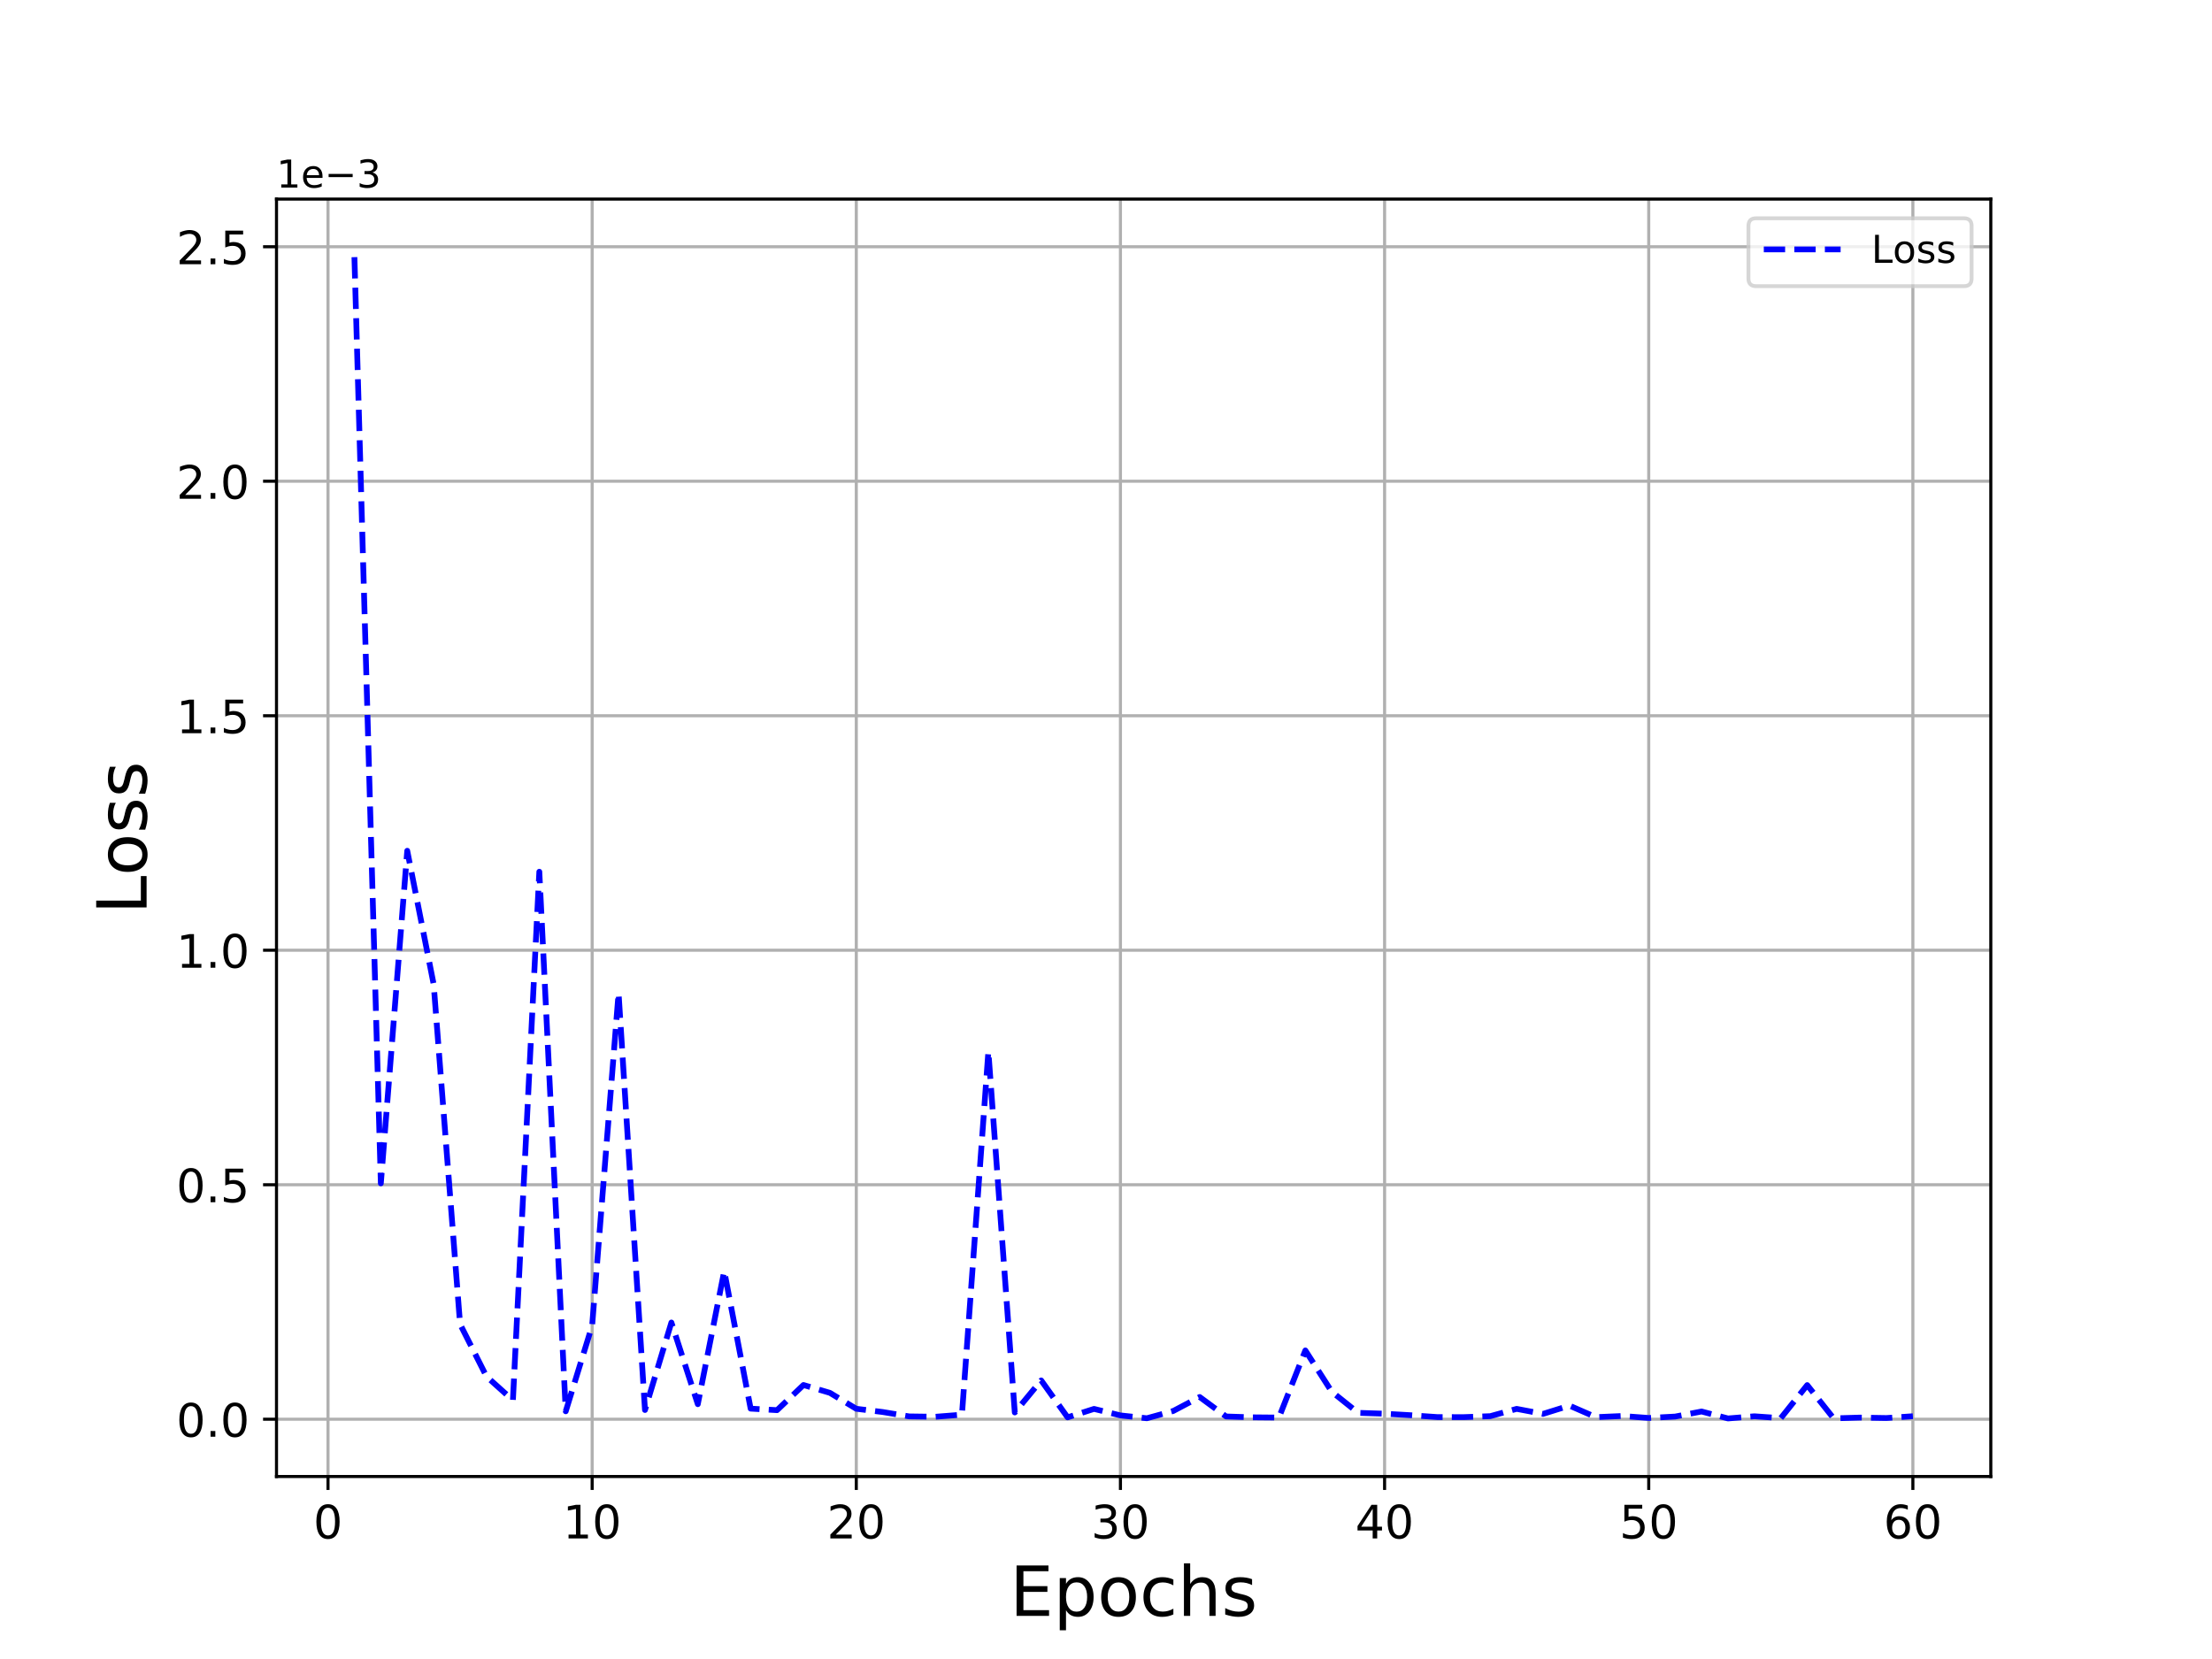
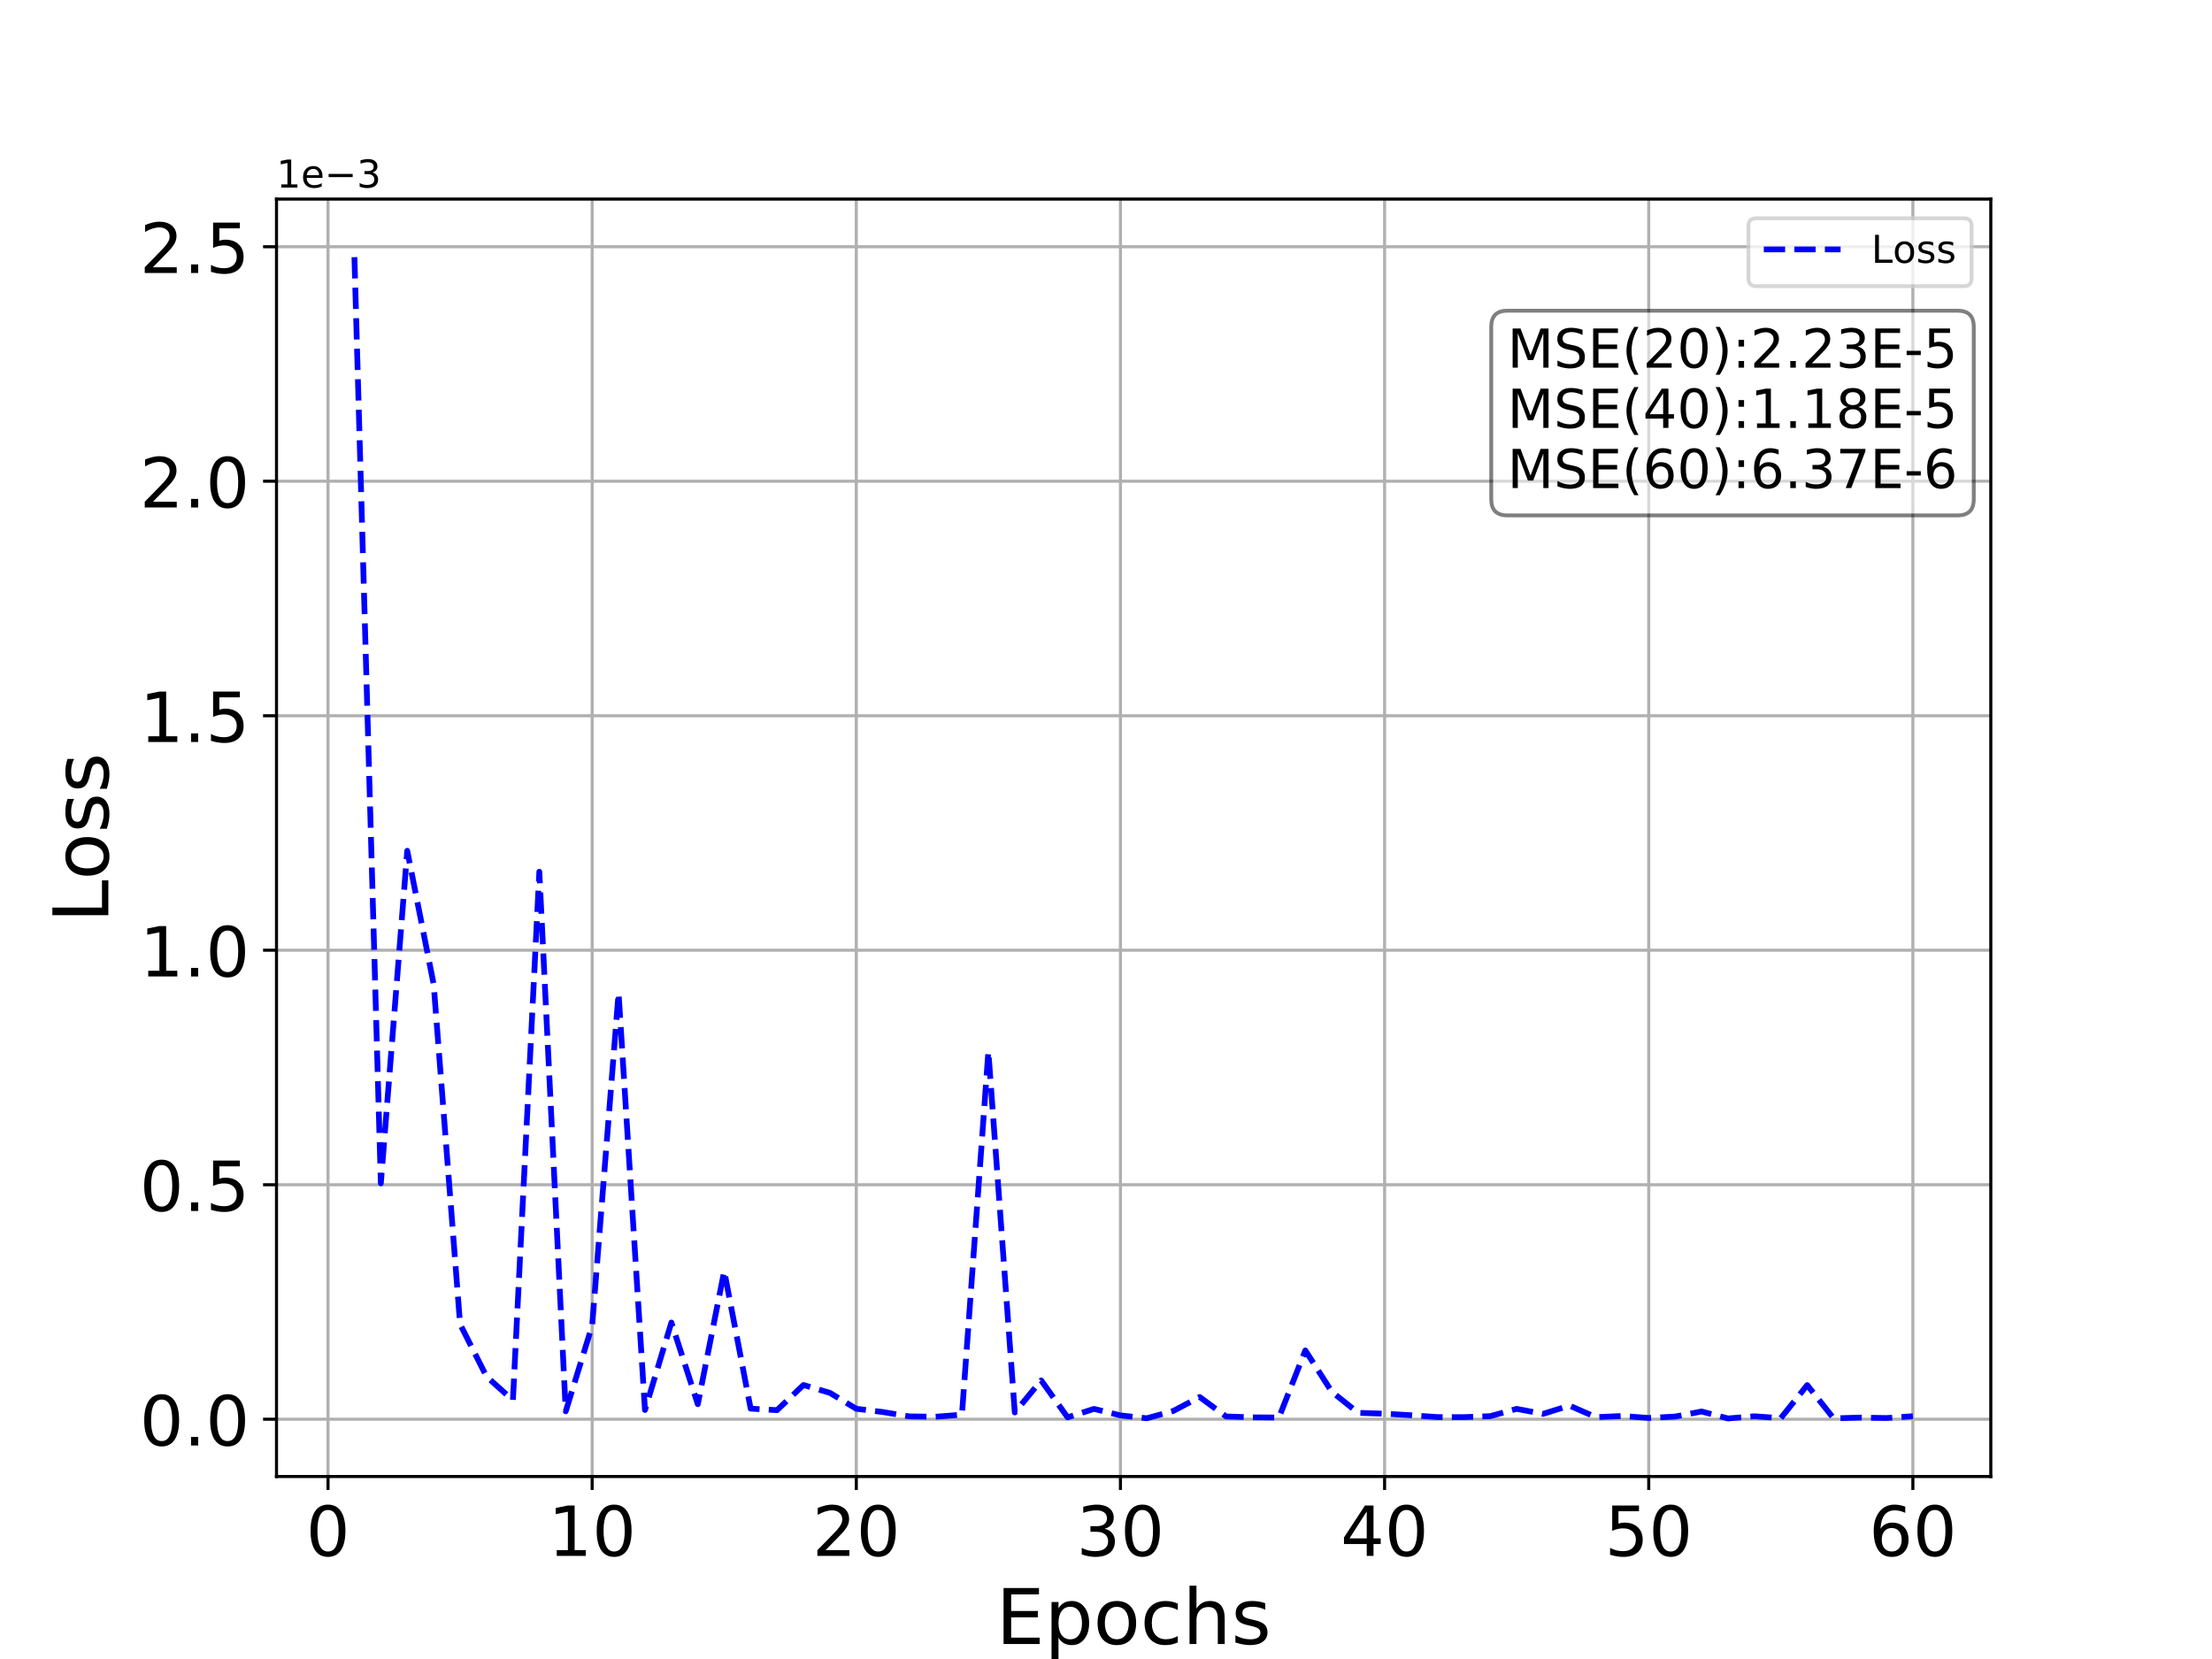
<svg xmlns="http://www.w3.org/2000/svg" xmlns:xlink="http://www.w3.org/1999/xlink" height="432pt" version="1.1" viewBox="0 0 576 432" width="576pt">
  <defs>
    <style type="text/css">
*{stroke-linecap:butt;stroke-linejoin:round;}
  </style>
  </defs>
  <g id="figure_1">
    <g id="patch_1">
      <path d="M 0 432  L 576 432  L 576 0  L 0 0  z " style="fill:#ffffff;" />
    </g>
    <g id="axes_1">
      <g id="patch_2">
        <path d="M 72 384.48  L 518.4 384.48  L 518.4 51.84  L 72 51.84  z " style="fill:#ffffff;" />
      </g>
      <g id="matplotlib.axis_1">
        <g id="xtick_1">
          <g id="line2d_1">
-             <path clip-path="url(#pd0459b79d8)" d="M 85.413 384.48  L 85.413 51.84  " style="fill:none;stroke:#b0b0b0;stroke-linecap:square;stroke-width:0.8;" />
+             <path clip-path="url(#pa1293ecd13)" d="M 85.413 384.48  L 85.413 51.84  " style="fill:none;stroke:#b0b0b0;stroke-linecap:square;stroke-width:0.8;" />
          </g>
          <g id="line2d_2">
            <defs>
-               <path d="M 0 0  L 0 3.5  " id="m984a4161aa" style="stroke:#000000;stroke-width:0.8;" />
-             </defs>
-             <g>
-               <use style="stroke:#000000;stroke-width:0.8;" x="85.413" xlink:href="#m984a4161aa" y="384.48" />
+               <path d="M 0 0  L 0 3.5  " id="m9d4616cf9e" style="stroke:#000000;stroke-width:0.8;" />
+             </defs>
+             <g>
+               <use style="stroke:#000000;stroke-width:0.8;" x="85.413" xlink:href="#m9d4616cf9e" y="384.48" />
            </g>
          </g>
          <g id="text_1">
            <defs>
              <path d="M 31.781 66.406  Q 24.172 66.406 20.328 58.906  Q 16.5 51.422 16.5 36.375  Q 16.5 21.391 20.328 13.891  Q 24.172 6.391 31.781 6.391  Q 39.453 6.391 43.281 13.891  Q 47.125 21.391 47.125 36.375  Q 47.125 51.422 43.281 58.906  Q 39.453 66.406 31.781 66.406  z M 31.781 74.219  Q 44.047 74.219 50.516 64.516  Q 56.984 54.828 56.984 36.375  Q 56.984 17.969 50.516 8.266  Q 44.047 -1.422 31.781 -1.422  Q 19.531 -1.422 13.062 8.266  Q 6.594 17.969 6.594 36.375  Q 6.594 54.828 13.062 64.516  Q 19.531 74.219 31.781 74.219  z " id="DejaVuSans-30" />
            </defs>
-             <g transform="translate(81.59513 400.5981)scale(0.12 -0.12)">
+             <g transform="translate(79.68639 405.1572)scale(0.18 -0.18)">
              <use xlink:href="#DejaVuSans-30" />
            </g>
          </g>
        </g>
        <g id="xtick_2">
          <g id="line2d_3">
-             <path clip-path="url(#pd0459b79d8)" d="M 154.195 384.48  L 154.195 51.84  " style="fill:none;stroke:#b0b0b0;stroke-linecap:square;stroke-width:0.8;" />
+             <path clip-path="url(#pa1293ecd13)" d="M 154.195 384.48  L 154.195 51.84  " style="fill:none;stroke:#b0b0b0;stroke-linecap:square;stroke-width:0.8;" />
          </g>
          <g id="line2d_4">
            <g>
-               <use style="stroke:#000000;stroke-width:0.8;" x="154.195" xlink:href="#m984a4161aa" y="384.48" />
+               <use style="stroke:#000000;stroke-width:0.8;" x="154.195" xlink:href="#m9d4616cf9e" y="384.48" />
            </g>
          </g>
          <g id="text_2">
            <defs>
              <path d="M 12.406 8.297  L 28.516 8.297  L 28.516 63.922  L 10.984 60.406  L 10.984 69.391  L 28.422 72.906  L 38.281 72.906  L 38.281 8.297  L 54.391 8.297  L 54.391 0  L 12.406 0  z " id="DejaVuSans-31" />
            </defs>
-             <g transform="translate(146.5604 400.5981)scale(0.12 -0.12)">
+             <g transform="translate(142.7429 405.1572)scale(0.18 -0.18)">
              <use xlink:href="#DejaVuSans-31" />
              <use x="63.623" xlink:href="#DejaVuSans-30" />
            </g>
          </g>
        </g>
        <g id="xtick_3">
          <g id="line2d_5">
-             <path clip-path="url(#pd0459b79d8)" d="M 222.978 384.48  L 222.978 51.84  " style="fill:none;stroke:#b0b0b0;stroke-linecap:square;stroke-width:0.8;" />
+             <path clip-path="url(#pa1293ecd13)" d="M 222.978 384.48  L 222.978 51.84  " style="fill:none;stroke:#b0b0b0;stroke-linecap:square;stroke-width:0.8;" />
          </g>
          <g id="line2d_6">
            <g>
-               <use style="stroke:#000000;stroke-width:0.8;" x="222.978" xlink:href="#m984a4161aa" y="384.48" />
+               <use style="stroke:#000000;stroke-width:0.8;" x="222.978" xlink:href="#m9d4616cf9e" y="384.48" />
            </g>
          </g>
          <g id="text_3">
            <defs>
              <path d="M 19.188 8.297  L 53.609 8.297  L 53.609 0  L 7.328 0  L 7.328 8.297  Q 12.938 14.109 22.625 23.891  Q 32.328 33.688 34.812 36.531  Q 39.547 41.844 41.422 45.531  Q 43.312 49.219 43.312 52.781  Q 43.312 58.594 39.234 62.25  Q 35.156 65.922 28.609 65.922  Q 23.969 65.922 18.812 64.312  Q 13.672 62.703 7.812 59.422  L 7.812 69.391  Q 13.766 71.781 18.938 73  Q 24.125 74.219 28.422 74.219  Q 39.75 74.219 46.484 68.547  Q 53.219 62.891 53.219 53.422  Q 53.219 48.922 51.531 44.891  Q 49.859 40.875 45.406 35.406  Q 44.188 33.984 37.641 27.219  Q 31.109 20.453 19.188 8.297  z " id="DejaVuSans-32" />
            </defs>
-             <g transform="translate(215.3431 400.5981)scale(0.12 -0.12)">
+             <g transform="translate(211.5256 405.1572)scale(0.18 -0.18)">
              <use xlink:href="#DejaVuSans-32" />
              <use x="63.623" xlink:href="#DejaVuSans-30" />
            </g>
          </g>
        </g>
        <g id="xtick_4">
          <g id="line2d_7">
-             <path clip-path="url(#pd0459b79d8)" d="M 291.761 384.48  L 291.761 51.84  " style="fill:none;stroke:#b0b0b0;stroke-linecap:square;stroke-width:0.8;" />
+             <path clip-path="url(#pa1293ecd13)" d="M 291.761 384.48  L 291.761 51.84  " style="fill:none;stroke:#b0b0b0;stroke-linecap:square;stroke-width:0.8;" />
          </g>
          <g id="line2d_8">
            <g>
-               <use style="stroke:#000000;stroke-width:0.8;" x="291.761" xlink:href="#m984a4161aa" y="384.48" />
+               <use style="stroke:#000000;stroke-width:0.8;" x="291.761" xlink:href="#m9d4616cf9e" y="384.48" />
            </g>
          </g>
          <g id="text_4">
            <defs>
              <path d="M 40.578 39.312  Q 47.656 37.797 51.625 33  Q 55.609 28.219 55.609 21.188  Q 55.609 10.406 48.188 4.484  Q 40.766 -1.422 27.094 -1.422  Q 22.516 -1.422 17.656 -0.516  Q 12.797 0.391 7.625 2.203  L 7.625 11.719  Q 11.719 9.328 16.594 8.109  Q 21.484 6.891 26.812 6.891  Q 36.078 6.891 40.938 10.547  Q 45.797 14.203 45.797 21.188  Q 45.797 27.641 41.281 31.266  Q 36.766 34.906 28.719 34.906  L 20.219 34.906  L 20.219 43.016  L 29.109 43.016  Q 36.375 43.016 40.234 45.922  Q 44.094 48.828 44.094 54.297  Q 44.094 59.906 40.109 62.906  Q 36.141 65.922 28.719 65.922  Q 24.656 65.922 20.016 65.031  Q 15.375 64.156 9.812 62.312  L 9.812 71.094  Q 15.438 72.656 20.344 73.438  Q 25.25 74.219 29.594 74.219  Q 40.828 74.219 47.359 69.109  Q 53.906 64.016 53.906 55.328  Q 53.906 49.266 50.438 45.094  Q 46.969 40.922 40.578 39.312  z " id="DejaVuSans-33" />
            </defs>
-             <g transform="translate(284.1259 400.5981)scale(0.12 -0.12)">
+             <g transform="translate(280.3084 405.1572)scale(0.18 -0.18)">
              <use xlink:href="#DejaVuSans-33" />
              <use x="63.623" xlink:href="#DejaVuSans-30" />
            </g>
          </g>
        </g>
        <g id="xtick_5">
          <g id="line2d_9">
-             <path clip-path="url(#pd0459b79d8)" d="M 360.544 384.48  L 360.544 51.84  " style="fill:none;stroke:#b0b0b0;stroke-linecap:square;stroke-width:0.8;" />
+             <path clip-path="url(#pa1293ecd13)" d="M 360.544 384.48  L 360.544 51.84  " style="fill:none;stroke:#b0b0b0;stroke-linecap:square;stroke-width:0.8;" />
          </g>
          <g id="line2d_10">
            <g>
-               <use style="stroke:#000000;stroke-width:0.8;" x="360.544" xlink:href="#m984a4161aa" y="384.48" />
+               <use style="stroke:#000000;stroke-width:0.8;" x="360.544" xlink:href="#m9d4616cf9e" y="384.48" />
            </g>
          </g>
          <g id="text_5">
            <defs>
              <path d="M 37.797 64.312  L 12.891 25.391  L 37.797 25.391  z M 35.203 72.906  L 47.609 72.906  L 47.609 25.391  L 58.016 25.391  L 58.016 17.188  L 47.609 17.188  L 47.609 0  L 37.797 0  L 37.797 17.188  L 4.891 17.188  L 4.891 26.703  z " id="DejaVuSans-34" />
            </defs>
-             <g transform="translate(352.9086 400.5981)scale(0.12 -0.12)">
+             <g transform="translate(349.0911 405.1572)scale(0.18 -0.18)">
              <use xlink:href="#DejaVuSans-34" />
              <use x="63.623" xlink:href="#DejaVuSans-30" />
            </g>
          </g>
        </g>
        <g id="xtick_6">
          <g id="line2d_11">
-             <path clip-path="url(#pd0459b79d8)" d="M 429.326 384.48  L 429.326 51.84  " style="fill:none;stroke:#b0b0b0;stroke-linecap:square;stroke-width:0.8;" />
+             <path clip-path="url(#pa1293ecd13)" d="M 429.326 384.48  L 429.326 51.84  " style="fill:none;stroke:#b0b0b0;stroke-linecap:square;stroke-width:0.8;" />
          </g>
          <g id="line2d_12">
            <g>
-               <use style="stroke:#000000;stroke-width:0.8;" x="429.326" xlink:href="#m984a4161aa" y="384.48" />
+               <use style="stroke:#000000;stroke-width:0.8;" x="429.326" xlink:href="#m9d4616cf9e" y="384.48" />
            </g>
          </g>
          <g id="text_6">
            <defs>
              <path d="M 10.797 72.906  L 49.516 72.906  L 49.516 64.594  L 19.828 64.594  L 19.828 46.734  Q 21.969 47.469 24.109 47.828  Q 26.266 48.188 28.422 48.188  Q 40.625 48.188 47.75 41.5  Q 54.891 34.812 54.891 23.391  Q 54.891 11.625 47.562 5.094  Q 40.234 -1.422 26.906 -1.422  Q 22.312 -1.422 17.547 -0.641  Q 12.797 0.141 7.719 1.703  L 7.719 11.625  Q 12.109 9.234 16.797 8.062  Q 21.484 6.891 26.703 6.891  Q 35.156 6.891 40.078 11.328  Q 45.016 15.766 45.016 23.391  Q 45.016 31 40.078 35.438  Q 35.156 39.891 26.703 39.891  Q 22.75 39.891 18.812 39.016  Q 14.891 38.141 10.797 36.281  z " id="DejaVuSans-35" />
            </defs>
-             <g transform="translate(421.6913 400.5981)scale(0.12 -0.12)">
+             <g transform="translate(417.8738 405.1572)scale(0.18 -0.18)">
              <use xlink:href="#DejaVuSans-35" />
              <use x="63.623" xlink:href="#DejaVuSans-30" />
            </g>
          </g>
        </g>
        <g id="xtick_7">
          <g id="line2d_13">
-             <path clip-path="url(#pd0459b79d8)" d="M 498.109 384.48  L 498.109 51.84  " style="fill:none;stroke:#b0b0b0;stroke-linecap:square;stroke-width:0.8;" />
+             <path clip-path="url(#pa1293ecd13)" d="M 498.109 384.48  L 498.109 51.84  " style="fill:none;stroke:#b0b0b0;stroke-linecap:square;stroke-width:0.8;" />
          </g>
          <g id="line2d_14">
            <g>
-               <use style="stroke:#000000;stroke-width:0.8;" x="498.109" xlink:href="#m984a4161aa" y="384.48" />
+               <use style="stroke:#000000;stroke-width:0.8;" x="498.109" xlink:href="#m9d4616cf9e" y="384.48" />
            </g>
          </g>
          <g id="text_7">
            <defs>
              <path d="M 33.016 40.375  Q 26.375 40.375 22.484 35.828  Q 18.609 31.297 18.609 23.391  Q 18.609 15.531 22.484 10.953  Q 26.375 6.391 33.016 6.391  Q 39.656 6.391 43.531 10.953  Q 47.406 15.531 47.406 23.391  Q 47.406 31.297 43.531 35.828  Q 39.656 40.375 33.016 40.375  z M 52.594 71.297  L 52.594 62.312  Q 48.875 64.062 45.094 64.984  Q 41.312 65.922 37.594 65.922  Q 27.828 65.922 22.672 59.328  Q 17.531 52.734 16.797 39.406  Q 19.672 43.656 24.016 45.922  Q 28.375 48.188 33.594 48.188  Q 44.578 48.188 50.953 41.516  Q 57.328 34.859 57.328 23.391  Q 57.328 12.156 50.688 5.359  Q 44.047 -1.422 33.016 -1.422  Q 20.359 -1.422 13.672 8.266  Q 6.984 17.969 6.984 36.375  Q 6.984 53.656 15.188 63.938  Q 23.391 74.219 37.203 74.219  Q 40.922 74.219 44.703 73.484  Q 48.484 72.75 52.594 71.297  z " id="DejaVuSans-36" />
            </defs>
-             <g transform="translate(490.4741 400.5981)scale(0.12 -0.12)">
+             <g transform="translate(486.6566 405.1572)scale(0.18 -0.18)">
              <use xlink:href="#DejaVuSans-36" />
              <use x="63.623" xlink:href="#DejaVuSans-30" />
            </g>
          </g>
        </g>
        <g id="text_8">
          <defs>
            <path d="M 9.812 72.906  L 55.906 72.906  L 55.906 64.594  L 19.672 64.594  L 19.672 43.016  L 54.391 43.016  L 54.391 34.719  L 19.672 34.719  L 19.672 8.297  L 56.781 8.297  L 56.781 0  L 9.812 0  z " id="DejaVuSans-45" />
            <path d="M 18.109 8.203  L 18.109 -20.797  L 9.078 -20.797  L 9.078 54.688  L 18.109 54.688  L 18.109 46.391  Q 20.953 51.266 25.266 53.625  Q 29.594 56 35.594 56  Q 45.562 56 51.781 48.094  Q 58.016 40.188 58.016 27.297  Q 58.016 14.406 51.781 6.484  Q 45.562 -1.422 35.594 -1.422  Q 29.594 -1.422 25.266 0.953  Q 20.953 3.328 18.109 8.203  z M 48.688 27.297  Q 48.688 37.203 44.609 42.844  Q 40.531 48.484 33.406 48.484  Q 26.266 48.484 22.188 42.844  Q 18.109 37.203 18.109 27.297  Q 18.109 17.391 22.188 11.75  Q 26.266 6.109 33.406 6.109  Q 40.531 6.109 44.609 11.75  Q 48.688 17.391 48.688 27.297  z " id="DejaVuSans-70" />
            <path d="M 30.609 48.391  Q 23.391 48.391 19.188 42.75  Q 14.984 37.109 14.984 27.297  Q 14.984 17.484 19.156 11.844  Q 23.344 6.203 30.609 6.203  Q 37.797 6.203 41.984 11.859  Q 46.188 17.531 46.188 27.297  Q 46.188 37.016 41.984 42.703  Q 37.797 48.391 30.609 48.391  z M 30.609 56  Q 42.328 56 49.016 48.375  Q 55.719 40.766 55.719 27.297  Q 55.719 13.875 49.016 6.219  Q 42.328 -1.422 30.609 -1.422  Q 18.844 -1.422 12.172 6.219  Q 5.516 13.875 5.516 27.297  Q 5.516 40.766 12.172 48.375  Q 18.844 56 30.609 56  z " id="DejaVuSans-6f" />
            <path d="M 48.781 52.594  L 48.781 44.188  Q 44.969 46.297 41.141 47.344  Q 37.312 48.391 33.406 48.391  Q 24.656 48.391 19.812 42.844  Q 14.984 37.312 14.984 27.297  Q 14.984 17.281 19.812 11.734  Q 24.656 6.203 33.406 6.203  Q 37.312 6.203 41.141 7.25  Q 44.969 8.297 48.781 10.406  L 48.781 2.094  Q 45.016 0.344 40.984 -0.531  Q 36.969 -1.422 32.422 -1.422  Q 20.062 -1.422 12.781 6.344  Q 5.516 14.109 5.516 27.297  Q 5.516 40.672 12.859 48.328  Q 20.219 56 33.016 56  Q 37.156 56 41.109 55.141  Q 45.062 54.297 48.781 52.594  z " id="DejaVuSans-63" />
            <path d="M 54.891 33.016  L 54.891 0  L 45.906 0  L 45.906 32.719  Q 45.906 40.484 42.875 44.328  Q 39.844 48.188 33.797 48.188  Q 26.516 48.188 22.312 43.547  Q 18.109 38.922 18.109 30.906  L 18.109 0  L 9.078 0  L 9.078 75.984  L 18.109 75.984  L 18.109 46.188  Q 21.344 51.125 25.703 53.562  Q 30.078 56 35.797 56  Q 45.219 56 50.047 50.172  Q 54.891 44.344 54.891 33.016  z " id="DejaVuSans-68" />
            <path d="M 44.281 53.078  L 44.281 44.578  Q 40.484 46.531 36.375 47.5  Q 32.281 48.484 27.875 48.484  Q 21.188 48.484 17.844 46.438  Q 14.5 44.391 14.5 40.281  Q 14.5 37.156 16.891 35.375  Q 19.281 33.594 26.516 31.984  L 29.594 31.297  Q 39.156 29.25 43.188 25.516  Q 47.219 21.781 47.219 15.094  Q 47.219 7.469 41.188 3.016  Q 35.156 -1.422 24.609 -1.422  Q 20.219 -1.422 15.453 -0.562  Q 10.688 0.297 5.422 2  L 5.422 11.281  Q 10.406 8.688 15.234 7.391  Q 20.062 6.109 24.812 6.109  Q 31.156 6.109 34.562 8.281  Q 37.984 10.453 37.984 14.406  Q 37.984 18.062 35.516 20.016  Q 33.062 21.969 24.703 23.781  L 21.578 24.516  Q 13.234 26.266 9.516 29.906  Q 5.812 33.547 5.812 39.891  Q 5.812 47.609 11.281 51.797  Q 16.75 56 26.812 56  Q 31.781 56 36.172 55.266  Q 40.578 54.547 44.281 53.078  z " id="DejaVuSans-73" />
          </defs>
-           <g transform="translate(262.9519 420.7709)scale(0.18 -0.18)">
+           <g transform="translate(259.3687 428.0975)scale(0.2 -0.2)">
            <use xlink:href="#DejaVuSans-45" />
            <use x="63.184" xlink:href="#DejaVuSans-70" />
            <use x="126.66" xlink:href="#DejaVuSans-6f" />
            <use x="187.842" xlink:href="#DejaVuSans-63" />
            <use x="242.822" xlink:href="#DejaVuSans-68" />
            <use x="306.201" xlink:href="#DejaVuSans-73" />
          </g>
        </g>
      </g>
      <g id="matplotlib.axis_2">
        <g id="ytick_1">
          <g id="line2d_15">
-             <path clip-path="url(#pd0459b79d8)" d="M 72 369.561  L 518.4 369.561  " style="fill:none;stroke:#b0b0b0;stroke-linecap:square;stroke-width:0.8;" />
+             <path clip-path="url(#pa1293ecd13)" d="M 72 369.561  L 518.4 369.561  " style="fill:none;stroke:#b0b0b0;stroke-linecap:square;stroke-width:0.8;" />
          </g>
          <g id="line2d_16">
            <defs>
-               <path d="M 0 0  L -3.5 0  " id="m03f49be7a5" style="stroke:#000000;stroke-width:0.8;" />
-             </defs>
-             <g>
-               <use style="stroke:#000000;stroke-width:0.8;" x="72" xlink:href="#m03f49be7a5" y="369.561" />
+               <path d="M 0 0  L -3.5 0  " id="mf9b8afddfe" style="stroke:#000000;stroke-width:0.8;" />
+             </defs>
+             <g>
+               <use style="stroke:#000000;stroke-width:0.8;" x="72" xlink:href="#mf9b8afddfe" y="369.561" />
            </g>
          </g>
          <g id="text_9">
            <defs>
              <path d="M 10.688 12.406  L 21 12.406  L 21 0  L 10.688 0  z " id="DejaVuSans-2e" />
            </defs>
-             <g transform="translate(45.91625 374.1198)scale(0.12 -0.12)">
+             <g transform="translate(36.37438 376.3994)scale(0.18 -0.18)">
              <use xlink:href="#DejaVuSans-30" />
              <use x="63.623" xlink:href="#DejaVuSans-2e" />
              <use x="95.41" xlink:href="#DejaVuSans-30" />
            </g>
          </g>
        </g>
        <g id="ytick_2">
          <g id="line2d_17">
-             <path clip-path="url(#pd0459b79d8)" d="M 72 308.498  L 518.4 308.498  " style="fill:none;stroke:#b0b0b0;stroke-linecap:square;stroke-width:0.8;" />
+             <path clip-path="url(#pa1293ecd13)" d="M 72 308.498  L 518.4 308.498  " style="fill:none;stroke:#b0b0b0;stroke-linecap:square;stroke-width:0.8;" />
          </g>
          <g id="line2d_18">
            <g>
-               <use style="stroke:#000000;stroke-width:0.8;" x="72" xlink:href="#m03f49be7a5" y="308.498" />
+               <use style="stroke:#000000;stroke-width:0.8;" x="72" xlink:href="#mf9b8afddfe" y="308.498" />
            </g>
          </g>
          <g id="text_10">
-             <g transform="translate(45.91625 313.0569)scale(0.12 -0.12)">
+             <g transform="translate(36.37438 315.3364)scale(0.18 -0.18)">
              <use xlink:href="#DejaVuSans-30" />
              <use x="63.623" xlink:href="#DejaVuSans-2e" />
              <use x="95.41" xlink:href="#DejaVuSans-35" />
            </g>
          </g>
        </g>
        <g id="ytick_3">
          <g id="line2d_19">
-             <path clip-path="url(#pd0459b79d8)" d="M 72 247.435  L 518.4 247.435  " style="fill:none;stroke:#b0b0b0;stroke-linecap:square;stroke-width:0.8;" />
+             <path clip-path="url(#pa1293ecd13)" d="M 72 247.435  L 518.4 247.435  " style="fill:none;stroke:#b0b0b0;stroke-linecap:square;stroke-width:0.8;" />
          </g>
          <g id="line2d_20">
            <g>
-               <use style="stroke:#000000;stroke-width:0.8;" x="72" xlink:href="#m03f49be7a5" y="247.435" />
+               <use style="stroke:#000000;stroke-width:0.8;" x="72" xlink:href="#mf9b8afddfe" y="247.435" />
            </g>
          </g>
          <g id="text_11">
-             <g transform="translate(45.91625 251.9939)scale(0.12 -0.12)">
+             <g transform="translate(36.37438 254.2734)scale(0.18 -0.18)">
              <use xlink:href="#DejaVuSans-31" />
              <use x="63.623" xlink:href="#DejaVuSans-2e" />
              <use x="95.41" xlink:href="#DejaVuSans-30" />
            </g>
          </g>
        </g>
        <g id="ytick_4">
          <g id="line2d_21">
-             <path clip-path="url(#pd0459b79d8)" d="M 72 186.372  L 518.4 186.372  " style="fill:none;stroke:#b0b0b0;stroke-linecap:square;stroke-width:0.8;" />
+             <path clip-path="url(#pa1293ecd13)" d="M 72 186.372  L 518.4 186.372  " style="fill:none;stroke:#b0b0b0;stroke-linecap:square;stroke-width:0.8;" />
          </g>
          <g id="line2d_22">
            <g>
-               <use style="stroke:#000000;stroke-width:0.8;" x="72" xlink:href="#m03f49be7a5" y="186.372" />
+               <use style="stroke:#000000;stroke-width:0.8;" x="72" xlink:href="#mf9b8afddfe" y="186.372" />
            </g>
          </g>
          <g id="text_12">
-             <g transform="translate(45.91625 190.9309)scale(0.12 -0.12)">
+             <g transform="translate(36.37438 193.2104)scale(0.18 -0.18)">
              <use xlink:href="#DejaVuSans-31" />
              <use x="63.623" xlink:href="#DejaVuSans-2e" />
              <use x="95.41" xlink:href="#DejaVuSans-35" />
            </g>
          </g>
        </g>
        <g id="ytick_5">
          <g id="line2d_23">
-             <path clip-path="url(#pd0459b79d8)" d="M 72 125.309  L 518.4 125.309  " style="fill:none;stroke:#b0b0b0;stroke-linecap:square;stroke-width:0.8;" />
+             <path clip-path="url(#pa1293ecd13)" d="M 72 125.309  L 518.4 125.309  " style="fill:none;stroke:#b0b0b0;stroke-linecap:square;stroke-width:0.8;" />
          </g>
          <g id="line2d_24">
            <g>
-               <use style="stroke:#000000;stroke-width:0.8;" x="72" xlink:href="#m03f49be7a5" y="125.309" />
+               <use style="stroke:#000000;stroke-width:0.8;" x="72" xlink:href="#mf9b8afddfe" y="125.309" />
            </g>
          </g>
          <g id="text_13">
-             <g transform="translate(45.91625 129.8679)scale(0.12 -0.12)">
+             <g transform="translate(36.37438 132.1474)scale(0.18 -0.18)">
              <use xlink:href="#DejaVuSans-32" />
              <use x="63.623" xlink:href="#DejaVuSans-2e" />
              <use x="95.41" xlink:href="#DejaVuSans-30" />
            </g>
          </g>
        </g>
        <g id="ytick_6">
          <g id="line2d_25">
-             <path clip-path="url(#pd0459b79d8)" d="M 72 64.246  L 518.4 64.246  " style="fill:none;stroke:#b0b0b0;stroke-linecap:square;stroke-width:0.8;" />
+             <path clip-path="url(#pa1293ecd13)" d="M 72 64.246  L 518.4 64.246  " style="fill:none;stroke:#b0b0b0;stroke-linecap:square;stroke-width:0.8;" />
          </g>
          <g id="line2d_26">
            <g>
-               <use style="stroke:#000000;stroke-width:0.8;" x="72" xlink:href="#m03f49be7a5" y="64.246" />
+               <use style="stroke:#000000;stroke-width:0.8;" x="72" xlink:href="#mf9b8afddfe" y="64.246" />
            </g>
          </g>
          <g id="text_14">
-             <g transform="translate(45.91625 68.80491)scale(0.12 -0.12)">
+             <g transform="translate(36.37438 71.08444)scale(0.18 -0.18)">
              <use xlink:href="#DejaVuSans-32" />
              <use x="63.623" xlink:href="#DejaVuSans-2e" />
              <use x="95.41" xlink:href="#DejaVuSans-35" />
            </g>
          </g>
        </g>
        <g id="text_15">
          <defs>
            <path d="M 9.812 72.906  L 19.672 72.906  L 19.672 8.297  L 55.172 8.297  L 55.172 0  L 9.812 0  z " id="DejaVuSans-4c" />
          </defs>
-           <g transform="translate(38.17281 238.057)rotate(-90)scale(0.18 -0.18)">
+           <g transform="translate(28.215 240.2678)rotate(-90)scale(0.2 -0.2)">
            <use xlink:href="#DejaVuSans-4c" />
            <use x="55.697" xlink:href="#DejaVuSans-6f" />
            <use x="116.879" xlink:href="#DejaVuSans-73" />
            <use x="168.979" xlink:href="#DejaVuSans-73" />
          </g>
        </g>
        <g id="text_16">
          <defs>
            <path d="M 56.203 29.594  L 56.203 25.203  L 14.891 25.203  Q 15.484 15.922 20.484 11.062  Q 25.484 6.203 34.422 6.203  Q 39.594 6.203 44.453 7.469  Q 49.312 8.734 54.109 11.281  L 54.109 2.781  Q 49.266 0.734 44.188 -0.344  Q 39.109 -1.422 33.891 -1.422  Q 20.797 -1.422 13.156 6.188  Q 5.516 13.812 5.516 26.812  Q 5.516 40.234 12.766 48.109  Q 20.016 56 32.328 56  Q 43.359 56 49.781 48.891  Q 56.203 41.797 56.203 29.594  z M 47.219 32.234  Q 47.125 39.594 43.094 43.984  Q 39.062 48.391 32.422 48.391  Q 24.906 48.391 20.391 44.141  Q 15.875 39.891 15.188 32.172  z " id="DejaVuSans-65" />
            <path d="M 10.594 35.5  L 73.188 35.5  L 73.188 27.203  L 10.594 27.203  z " id="DejaVuSans-2212" />
          </defs>
          <g transform="translate(72 48.84)scale(0.1 -0.1)">
            <use xlink:href="#DejaVuSans-31" />
            <use x="63.623" xlink:href="#DejaVuSans-65" />
            <use x="125.146" xlink:href="#DejaVuSans-2212" />
            <use x="208.936" xlink:href="#DejaVuSans-33" />
          </g>
        </g>
      </g>
      <g id="line2d_27">
-         <path clip-path="url(#pd0459b79d8)" d="M 92.291 66.96  L 99.169 308.151  L 106.047 221.538  L 112.926 256.311  L 119.804 344.807  L 126.682 358.434  L 133.561 364.618  L 140.439 226.995  L 147.317 367.5  L 154.195 345.172  L 161.074 258.575  L 167.952 367.161  L 174.83 344.381  L 181.708 365.646  L 188.587 330.973  L 195.465 366.804  L 202.343 367.203  L 209.222 360.652  L 216.1 362.695  L 222.978 366.842  L 229.856 367.684  L 236.735 368.826  L 243.613 368.922  L 250.491 368.379  L 257.369 273.769  L 264.248 367.799  L 271.126 359.459  L 278.004 369.077  L 284.883 366.875  L 291.761 368.571  L 298.639 369.313  L 305.517 367.416  L 312.396 363.779  L 319.274 368.846  L 326.152 369.068  L 333.031 369.131  L 339.909 351.651  L 346.787 362.392  L 353.665 367.901  L 360.544 368.125  L 367.422 368.525  L 374.3 369.006  L 381.178 369.018  L 388.057 368.767  L 394.935 366.867  L 401.813 368.17  L 408.692 366.02  L 415.57 369.026  L 422.448 368.722  L 429.326 369.236  L 436.205 368.869  L 443.083 367.55  L 449.961 369.36  L 456.839 368.797  L 463.718 369.28  L 470.596 360.672  L 477.474 369.338  L 484.353 369.135  L 491.231 369.252  L 498.109 368.782  " style="fill:none;stroke:#0000ff;stroke-dasharray:5.55,2.4;stroke-dashoffset:0;stroke-width:1.5;" />
+         <path clip-path="url(#pa1293ecd13)" d="M 92.291 66.96  L 99.169 308.151  L 106.047 221.538  L 112.926 256.311  L 119.804 344.807  L 126.682 358.434  L 133.561 364.618  L 140.439 226.995  L 147.317 367.5  L 154.195 345.172  L 161.074 258.575  L 167.952 367.161  L 174.83 344.381  L 181.708 365.646  L 188.587 330.973  L 195.465 366.804  L 202.343 367.203  L 209.222 360.652  L 216.1 362.695  L 222.978 366.842  L 229.856 367.684  L 236.735 368.826  L 243.613 368.922  L 250.491 368.379  L 257.369 273.769  L 264.248 367.799  L 271.126 359.459  L 278.004 369.077  L 284.883 366.875  L 291.761 368.571  L 298.639 369.313  L 305.517 367.416  L 312.396 363.779  L 319.274 368.846  L 326.152 369.068  L 333.031 369.131  L 339.909 351.651  L 346.787 362.392  L 353.665 367.901  L 360.544 368.125  L 367.422 368.525  L 374.3 369.006  L 381.178 369.018  L 388.057 368.767  L 394.935 366.867  L 401.813 368.17  L 408.692 366.02  L 415.57 369.026  L 422.448 368.722  L 429.326 369.236  L 436.205 368.869  L 443.083 367.55  L 449.961 369.36  L 456.839 368.797  L 463.718 369.28  L 470.596 360.672  L 477.474 369.338  L 484.353 369.135  L 491.231 369.252  L 498.109 368.782  " style="fill:none;stroke:#0000ff;stroke-dasharray:5.55,2.4;stroke-dashoffset:0;stroke-width:1.5;" />
      </g>
      <g id="patch_3">
        <path d="M 72 384.48  L 72 51.84  " style="fill:none;stroke:#000000;stroke-linecap:square;stroke-linejoin:miter;stroke-width:0.8;" />
      </g>
      <g id="patch_4">
        <path d="M 518.4 384.48  L 518.4 51.84  " style="fill:none;stroke:#000000;stroke-linecap:square;stroke-linejoin:miter;stroke-width:0.8;" />
      </g>
      <g id="patch_5">
        <path d="M 72 384.48  L 518.4 384.48  " style="fill:none;stroke:#000000;stroke-linecap:square;stroke-linejoin:miter;stroke-width:0.8;" />
      </g>
      <g id="patch_6">
        <path d="M 72 51.84  L 518.4 51.84  " style="fill:none;stroke:#000000;stroke-linecap:square;stroke-linejoin:miter;stroke-width:0.8;" />
      </g>
+       <g id="text_17">
+         <g id="patch_7">
+           <path d="M 392.515 134.207  L 509.761 134.207  Q 513.961 134.207 513.961 130.007  L 513.961 85.104  Q 513.961 80.904 509.761 80.904  L 392.515 80.904  Q 388.315 80.904 388.315 85.104  L 388.315 130.007  Q 388.315 134.207 392.515 134.207  z " style="fill:#ffffff;opacity:0.5;stroke:#000000;stroke-linejoin:miter;" />
+         </g>
+         <defs>
+           <path d="M 9.812 72.906  L 24.516 72.906  L 43.109 23.297  L 61.812 72.906  L 76.516 72.906  L 76.516 0  L 66.891 0  L 66.891 64.016  L 48.094 14.016  L 38.188 14.016  L 19.391 64.016  L 19.391 0  L 9.812 0  z " id="DejaVuSans-4d" />
+           <path d="M 53.516 70.516  L 53.516 60.891  Q 47.906 63.578 42.922 64.891  Q 37.938 66.219 33.297 66.219  Q 25.25 66.219 20.875 63.094  Q 16.5 59.969 16.5 54.203  Q 16.5 49.359 19.406 46.891  Q 22.312 44.438 30.422 42.922  L 36.375 41.703  Q 47.406 39.594 52.656 34.297  Q 57.906 29 57.906 20.125  Q 57.906 9.516 50.797 4.047  Q 43.703 -1.422 29.984 -1.422  Q 24.812 -1.422 18.969 -0.25  Q 13.141 0.922 6.891 3.219  L 6.891 13.375  Q 12.891 10.016 18.656 8.297  Q 24.422 6.594 29.984 6.594  Q 38.422 6.594 43.016 9.906  Q 47.609 13.234 47.609 19.391  Q 47.609 24.75 44.312 27.781  Q 41.016 30.812 33.5 32.328  L 27.484 33.5  Q 16.453 35.688 11.516 40.375  Q 6.594 45.062 6.594 53.422  Q 6.594 63.094 13.406 68.656  Q 20.219 74.219 32.172 74.219  Q 37.312 74.219 42.625 73.281  Q 47.953 72.359 53.516 70.516  z " id="DejaVuSans-53" />
+           <path d="M 31 75.875  Q 24.469 64.656 21.281 53.656  Q 18.109 42.672 18.109 31.391  Q 18.109 20.125 21.312 9.062  Q 24.516 -2 31 -13.188  L 23.188 -13.188  Q 15.875 -1.703 12.234 9.375  Q 8.594 20.453 8.594 31.391  Q 8.594 42.281 12.203 53.312  Q 15.828 64.359 23.188 75.875  z " id="DejaVuSans-28" />
+           <path d="M 8.016 75.875  L 15.828 75.875  Q 23.141 64.359 26.781 53.312  Q 30.422 42.281 30.422 31.391  Q 30.422 20.453 26.781 9.375  Q 23.141 -1.703 15.828 -13.188  L 8.016 -13.188  Q 14.5 -2 17.703 9.062  Q 20.906 20.125 20.906 31.391  Q 20.906 42.672 17.703 53.656  Q 14.5 64.656 8.016 75.875  z " id="DejaVuSans-29" />
+           <path d="M 11.719 12.406  L 22.016 12.406  L 22.016 0  L 11.719 0  z M 11.719 51.703  L 22.016 51.703  L 22.016 39.312  L 11.719 39.312  z " id="DejaVuSans-3a" />
+           <path d="M 4.891 31.391  L 31.203 31.391  L 31.203 23.391  L 4.891 23.391  z " id="DejaVuSans-2d" />
+         </defs>
+         <g transform="translate(392.5152 95.74181)scale(0.14 -0.14)">
+           <use xlink:href="#DejaVuSans-4d" />
+           <use x="86.279" xlink:href="#DejaVuSans-53" />
+           <use x="149.756" xlink:href="#DejaVuSans-45" />
+           <use x="212.939" xlink:href="#DejaVuSans-28" />
+           <use x="251.953" xlink:href="#DejaVuSans-32" />
+           <use x="315.576" xlink:href="#DejaVuSans-30" />
+           <use x="379.199" xlink:href="#DejaVuSans-29" />
+           <use x="418.213" xlink:href="#DejaVuSans-3a" />
+           <use x="451.904" xlink:href="#DejaVuSans-32" />
+           <use x="515.527" xlink:href="#DejaVuSans-2e" />
+           <use x="547.314" xlink:href="#DejaVuSans-32" />
+           <use x="610.938" xlink:href="#DejaVuSans-33" />
+           <use x="674.561" xlink:href="#DejaVuSans-45" />
+           <use x="737.744" xlink:href="#DejaVuSans-2d" />
+           <use x="773.828" xlink:href="#DejaVuSans-35" />
+         </g>
+         <defs>
+           <path d="M 31.781 34.625  Q 24.75 34.625 20.719 30.859  Q 16.703 27.094 16.703 20.516  Q 16.703 13.922 20.719 10.156  Q 24.75 6.391 31.781 6.391  Q 38.812 6.391 42.859 10.172  Q 46.922 13.969 46.922 20.516  Q 46.922 27.094 42.891 30.859  Q 38.875 34.625 31.781 34.625  z M 21.922 38.812  Q 15.578 40.375 12.031 44.719  Q 8.5 49.078 8.5 55.328  Q 8.5 64.062 14.719 69.141  Q 20.953 74.219 31.781 74.219  Q 42.672 74.219 48.875 69.141  Q 55.078 64.062 55.078 55.328  Q 55.078 49.078 51.531 44.719  Q 48 40.375 41.703 38.812  Q 48.828 37.156 52.797 32.312  Q 56.781 27.484 56.781 20.516  Q 56.781 9.906 50.312 4.234  Q 43.844 -1.422 31.781 -1.422  Q 19.734 -1.422 13.25 4.234  Q 6.781 9.906 6.781 20.516  Q 6.781 27.484 10.781 32.312  Q 14.797 37.156 21.922 38.812  z M 18.312 54.391  Q 18.312 48.734 21.844 45.562  Q 25.391 42.391 31.781 42.391  Q 38.141 42.391 41.719 45.562  Q 45.312 48.734 45.312 54.391  Q 45.312 60.062 41.719 63.234  Q 38.141 66.406 31.781 66.406  Q 25.391 66.406 21.844 63.234  Q 18.312 60.062 18.312 54.391  z " id="DejaVuSans-38" />
+         </defs>
+         <g transform="translate(392.5152 111.4188)scale(0.14 -0.14)">
+           <use xlink:href="#DejaVuSans-4d" />
+           <use x="86.279" xlink:href="#DejaVuSans-53" />
+           <use x="149.756" xlink:href="#DejaVuSans-45" />
+           <use x="212.939" xlink:href="#DejaVuSans-28" />
+           <use x="251.953" xlink:href="#DejaVuSans-34" />
+           <use x="315.576" xlink:href="#DejaVuSans-30" />
+           <use x="379.199" xlink:href="#DejaVuSans-29" />
+           <use x="418.213" xlink:href="#DejaVuSans-3a" />
+           <use x="451.904" xlink:href="#DejaVuSans-31" />
+           <use x="515.527" xlink:href="#DejaVuSans-2e" />
+           <use x="547.314" xlink:href="#DejaVuSans-31" />
+           <use x="610.938" xlink:href="#DejaVuSans-38" />
+           <use x="674.561" xlink:href="#DejaVuSans-45" />
+           <use x="737.744" xlink:href="#DejaVuSans-2d" />
+           <use x="773.828" xlink:href="#DejaVuSans-35" />
+         </g>
+         <defs>
+           <path d="M 8.203 72.906  L 55.078 72.906  L 55.078 68.703  L 28.609 0  L 18.312 0  L 43.219 64.594  L 8.203 64.594  z " id="DejaVuSans-37" />
+         </defs>
+         <g transform="translate(392.5152 127.0957)scale(0.14 -0.14)">
+           <use xlink:href="#DejaVuSans-4d" />
+           <use x="86.279" xlink:href="#DejaVuSans-53" />
+           <use x="149.756" xlink:href="#DejaVuSans-45" />
+           <use x="212.939" xlink:href="#DejaVuSans-28" />
+           <use x="251.953" xlink:href="#DejaVuSans-36" />
+           <use x="315.576" xlink:href="#DejaVuSans-30" />
+           <use x="379.199" xlink:href="#DejaVuSans-29" />
+           <use x="418.213" xlink:href="#DejaVuSans-3a" />
+           <use x="451.904" xlink:href="#DejaVuSans-36" />
+           <use x="515.527" xlink:href="#DejaVuSans-2e" />
+           <use x="547.314" xlink:href="#DejaVuSans-33" />
+           <use x="610.938" xlink:href="#DejaVuSans-37" />
+           <use x="674.561" xlink:href="#DejaVuSans-45" />
+           <use x="737.744" xlink:href="#DejaVuSans-2d" />
+           <use x="773.828" xlink:href="#DejaVuSans-36" />
+         </g>
+       </g>
      <g id="legend_1">
-         <g id="patch_7">
+         <g id="patch_8">
          <path d="M 457.292 74.518  L 511.4 74.518  Q 513.4 74.518 513.4 72.518  L 513.4 58.84  Q 513.4 56.84 511.4 56.84  L 457.292 56.84  Q 455.292 56.84 455.292 58.84  L 455.292 72.518  Q 455.292 74.518 457.292 74.518  z " style="fill:#ffffff;opacity:0.8;stroke:#cccccc;stroke-linejoin:miter;" />
        </g>
        <g id="line2d_28">
          <path d="M 459.292 64.938  L 479.292 64.938  " style="fill:none;stroke:#0000ff;stroke-dasharray:5.55,2.4;stroke-dashoffset:0;stroke-width:1.5;" />
        </g>
        <g id="line2d_29" />
-         <g id="text_17">
+         <g id="text_18">
          <g transform="translate(487.2922 68.43844)scale(0.1 -0.1)">
            <use xlink:href="#DejaVuSans-4c" />
            <use x="55.697" xlink:href="#DejaVuSans-6f" />
            <use x="116.879" xlink:href="#DejaVuSans-73" />
            <use x="168.979" xlink:href="#DejaVuSans-73" />
          </g>
        </g>
      </g>
    </g>
  </g>
  <defs>
-     <clipPath id="pd0459b79d8">
+     <clipPath id="pa1293ecd13">
      <rect height="332.64" width="446.4" x="72" y="51.84" />
    </clipPath>
  </defs>
</svg>
